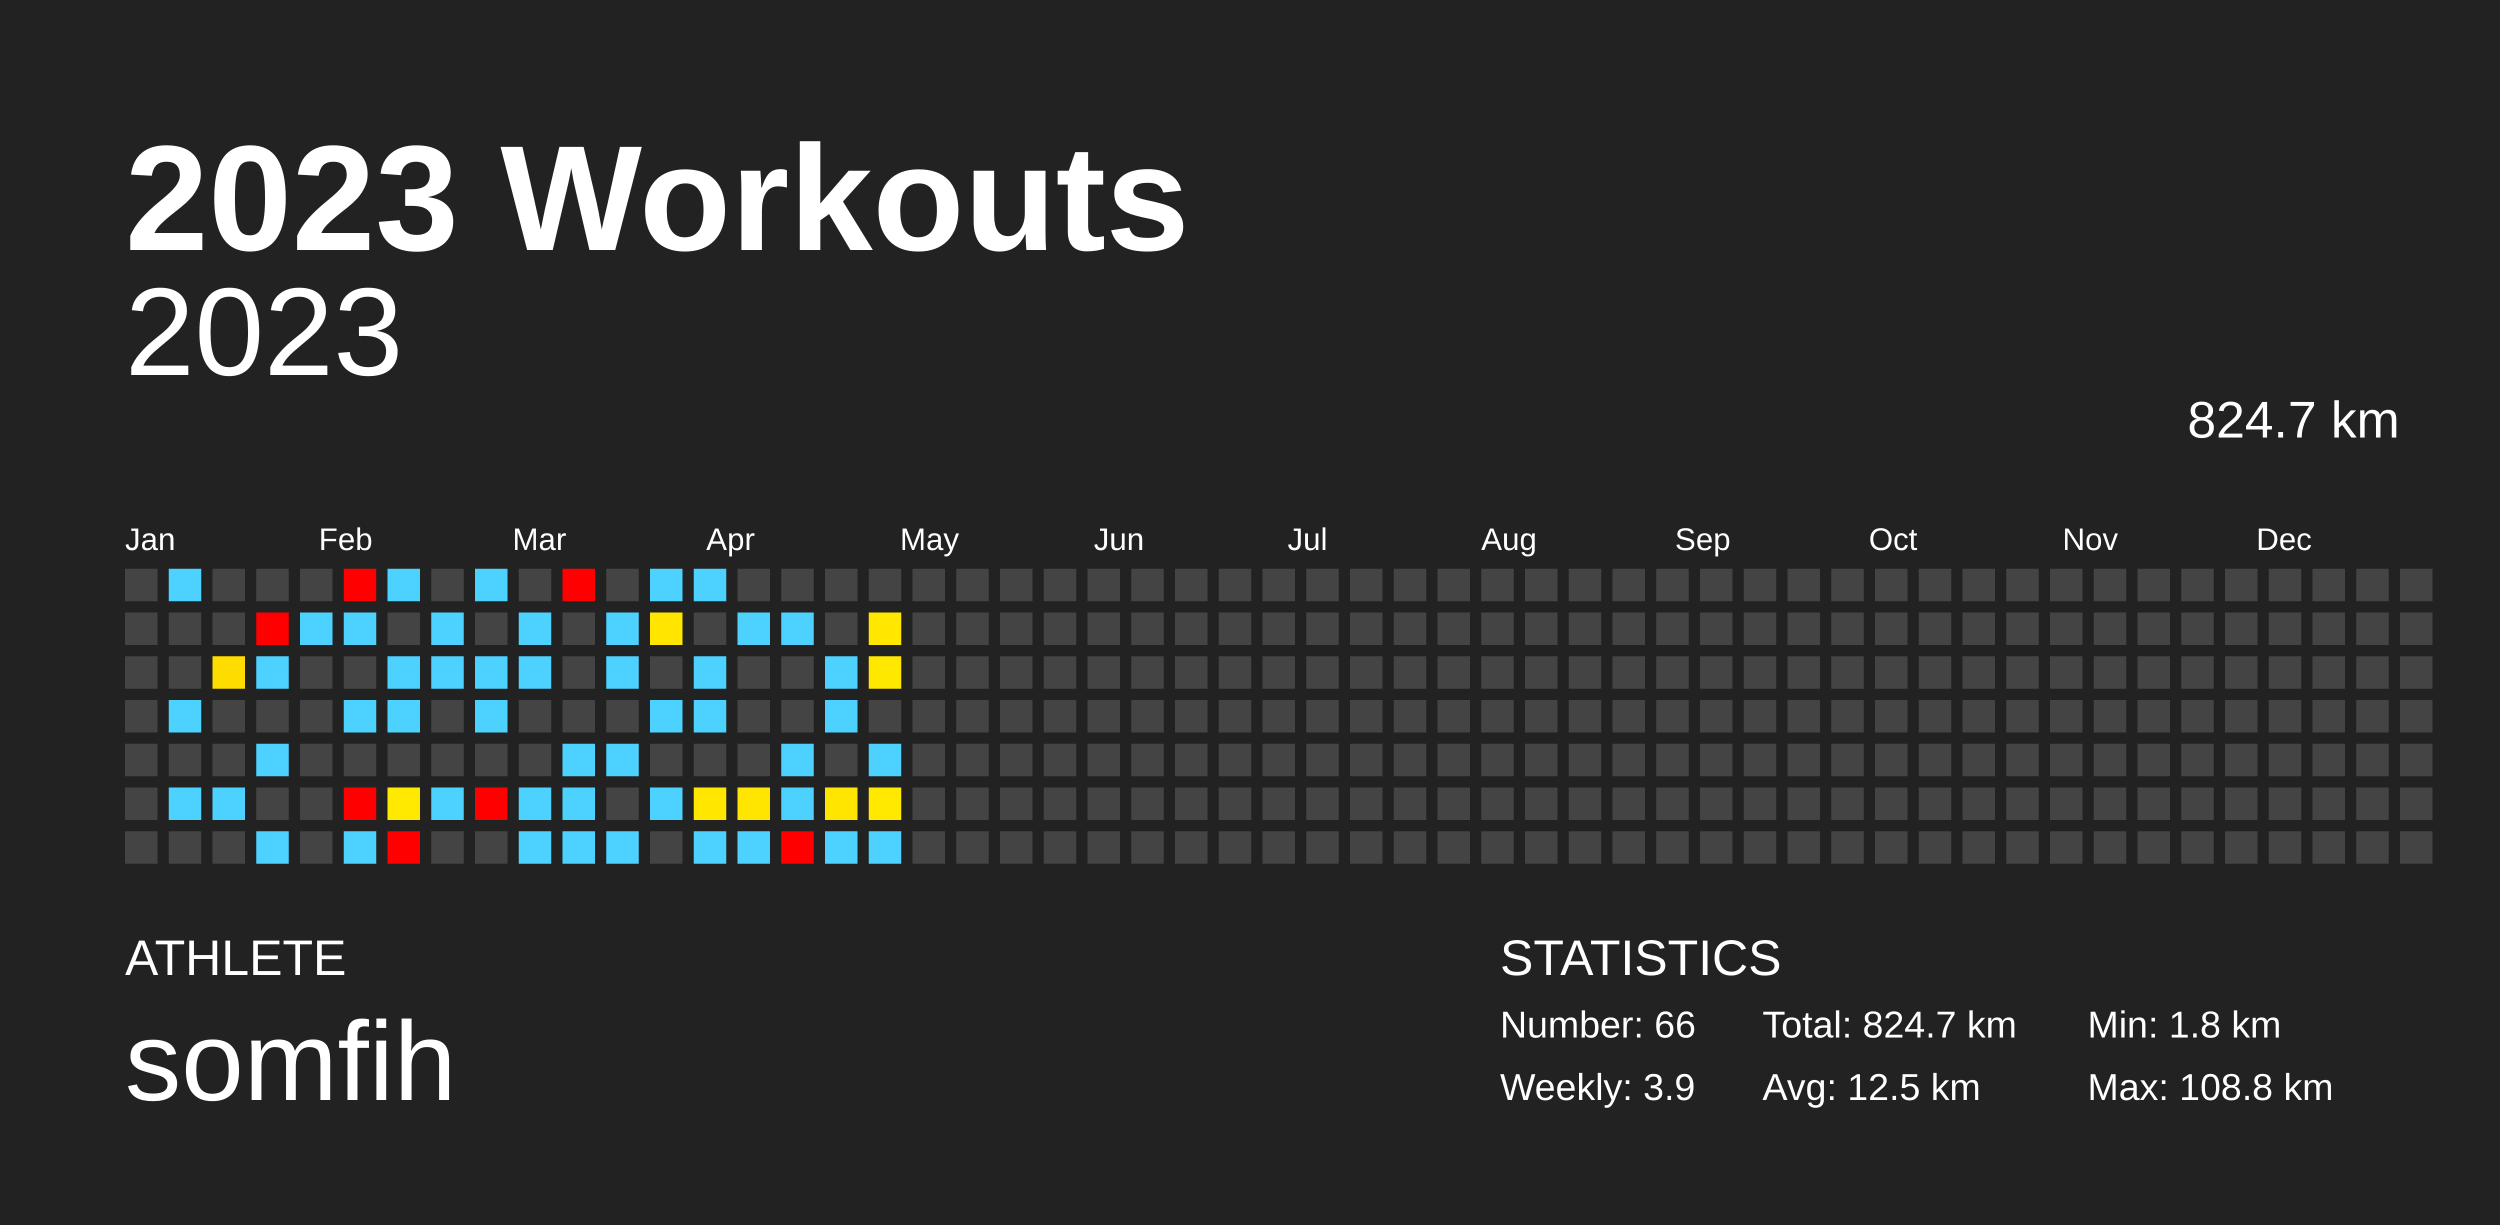
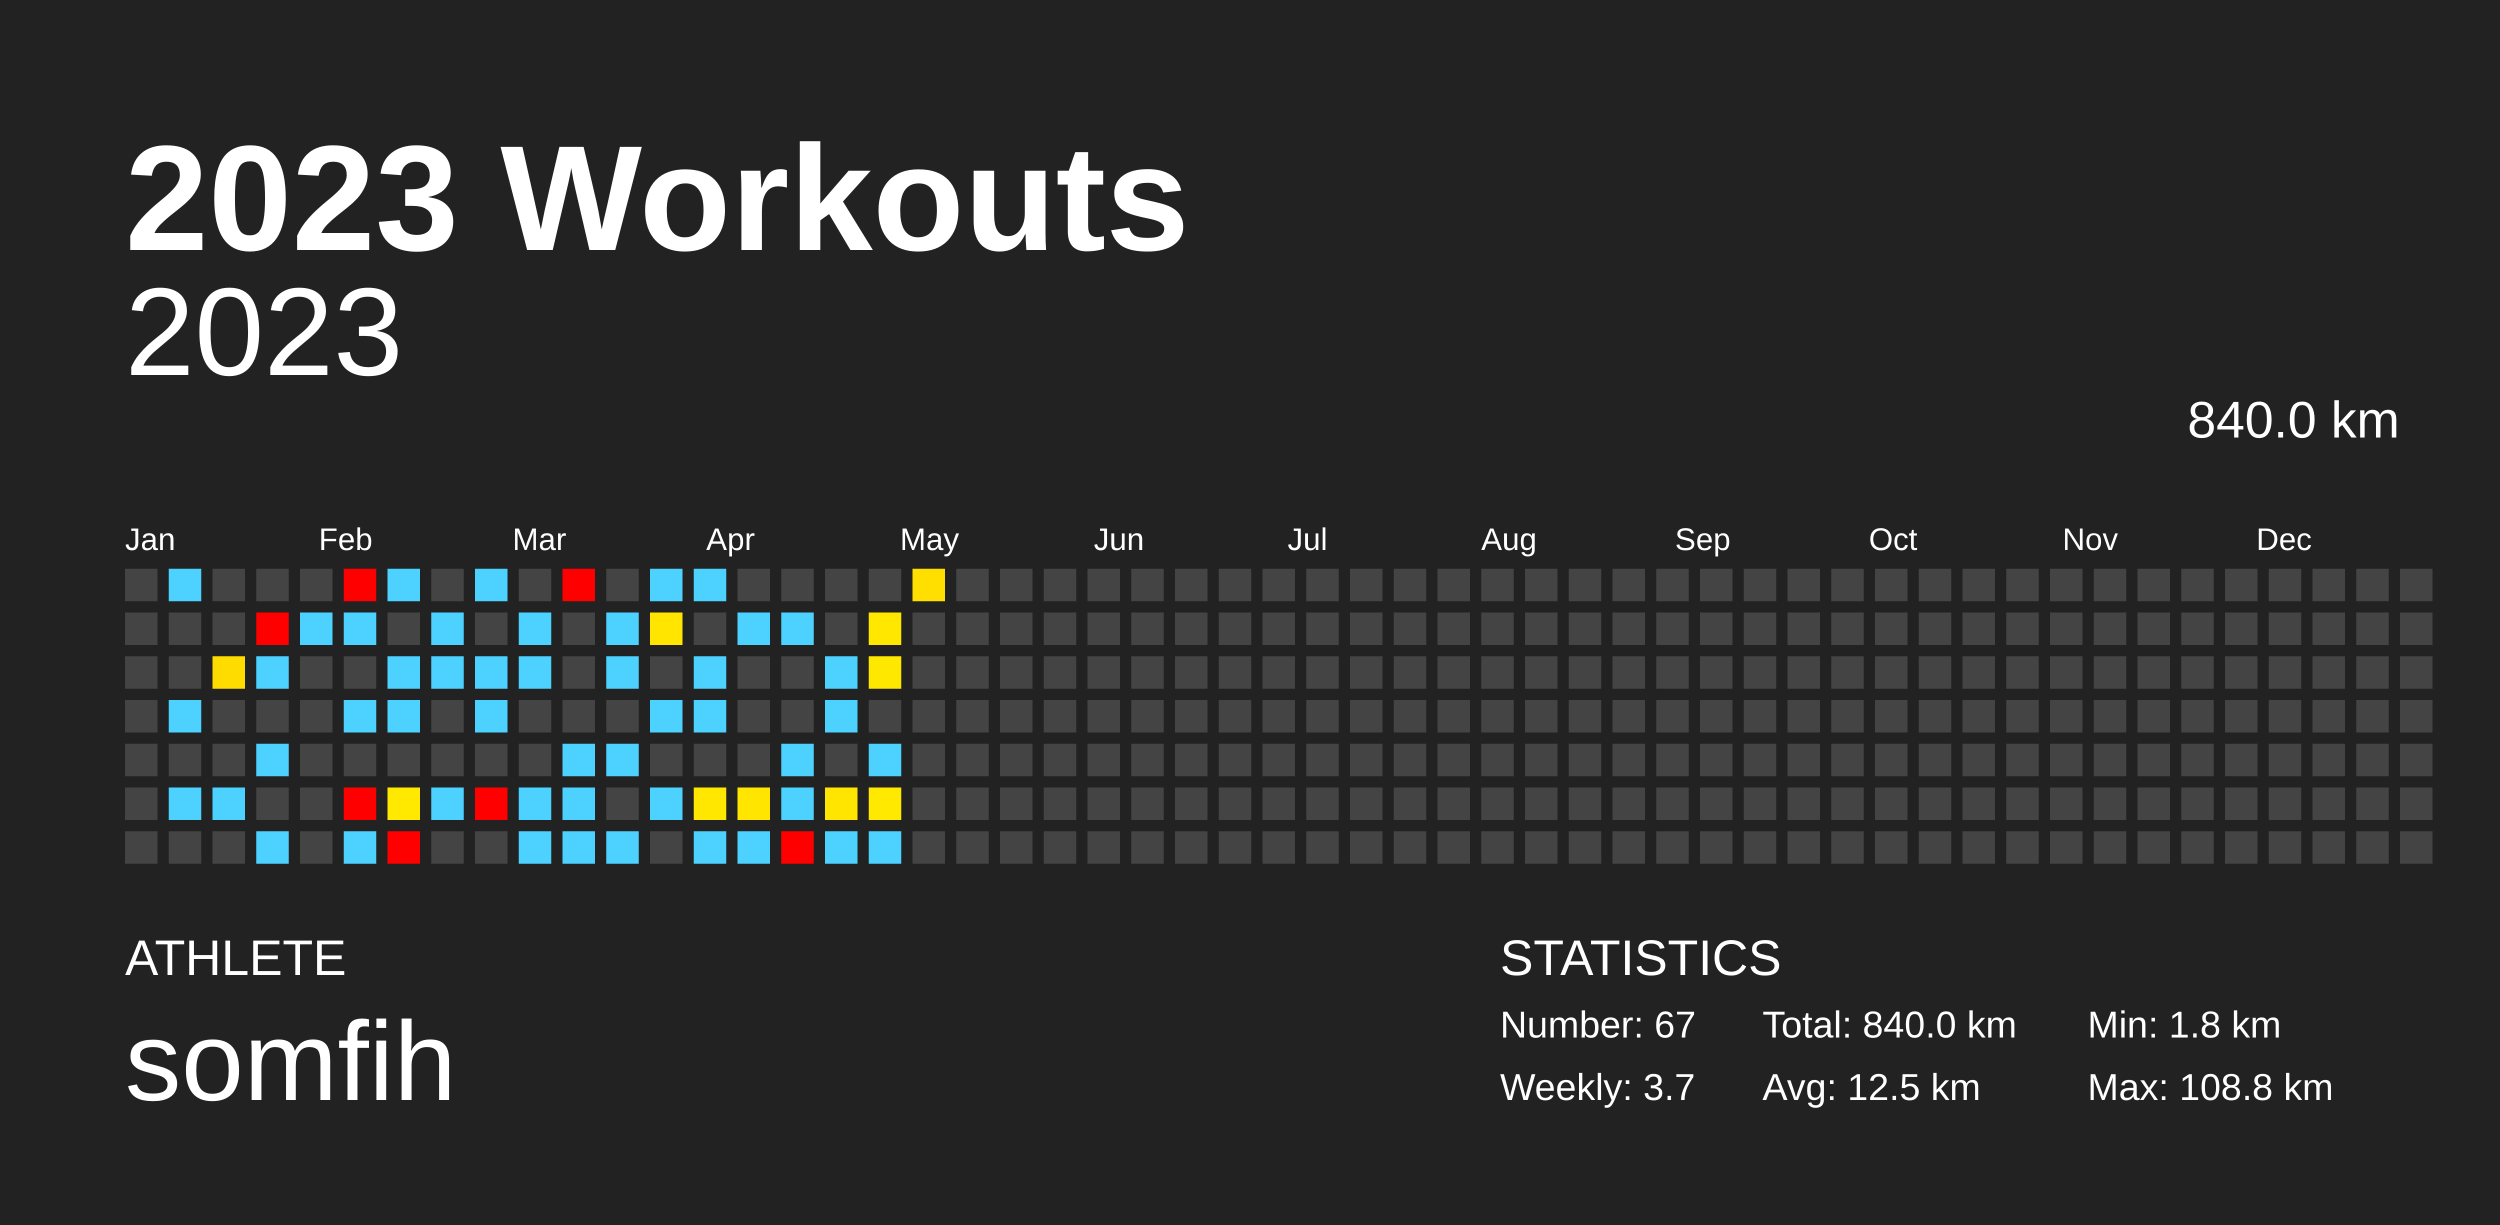
<svg xmlns="http://www.w3.org/2000/svg" baseProfile="full" height="98mm" version="1.1" viewBox="0,0,200,98" width="200mm">
  <defs />
  <rect fill="#222222" height="98" width="200" x="0" y="0" />
  <text fill="#FFFFFF" style="font-size:12px; font-family:Arial; font-weight:bold;" x="10" y="20">2023 Workouts</text>
  <text fill="#FFFFFF" style="font-size:4px; font-family:Arial" x="10" y="78">ATHLETE</text>
  <text fill="#FFFFFF" style="font-size:9px; font-family:Arial" x="10" y="88">somfih</text>
  <text fill="#FFFFFF" style="font-size:4px; font-family:Arial" x="120" y="78">STATISTICS</text>
-   <text fill="#FFFFFF" style="font-size:3px; font-family:Arial" x="120" y="83">Number: 66</text>
-   <text fill="#FFFFFF" style="font-size:3px; font-family:Arial" x="120" y="88">Weekly: 3.9</text>
-   <text fill="#FFFFFF" style="font-size:3px; font-family:Arial" x="141" y="83">Total: 824.7 km</text>
+   <text fill="#FFFFFF" style="font-size:3px; font-family:Arial" x="120" y="83">Number: 67</text>
+   <text fill="#FFFFFF" style="font-size:3px; font-family:Arial" x="120" y="88">Weekly: 3.7</text>
+   <text fill="#FFFFFF" style="font-size:3px; font-family:Arial" x="141" y="83">Total: 840.0 km</text>
  <text fill="#FFFFFF" style="font-size:3px; font-family:Arial" x="141" y="88">Avg: 12.5 km</text>
  <text fill="#FFFFFF" style="font-size:3px; font-family:Arial" x="167" y="83">Min: 1.8 km</text>
  <text fill="#FFFFFF" style="font-size:3px; font-family:Arial" x="167" y="88">Max: 108.8 km</text>
  <text alignment-baseline="hanging" fill="#FFFFFF" style="font-size:10.0px; font-family:Arial;" x="10" y="30">2023</text>
-   <text alignment-baseline="hanging" fill="#FFFFFF" style="font-size:4.125px; font-family:Arial;" x="175" y="35">824.7 km</text>
+   <text alignment-baseline="hanging" fill="#FFFFFF" style="font-size:4.125px; font-family:Arial;" x="175" y="35">840.0 km</text>
  <text fill="#FFFFFF" style="font-size:2.5px; font-family:Arial" x="10.0" y="44">Jan</text>
  <text fill="#FFFFFF" style="font-size:2.5px; font-family:Arial" x="25.5" y="44">Feb</text>
  <text fill="#FFFFFF" style="font-size:2.5px; font-family:Arial" x="41.0" y="44">Mar</text>
  <text fill="#FFFFFF" style="font-size:2.5px; font-family:Arial" x="56.5" y="44">Apr</text>
  <text fill="#FFFFFF" style="font-size:2.5px; font-family:Arial" x="72.0" y="44">May</text>
  <text fill="#FFFFFF" style="font-size:2.5px; font-family:Arial" x="87.5" y="44">Jun</text>
  <text fill="#FFFFFF" style="font-size:2.5px; font-family:Arial" x="103.0" y="44">Jul</text>
  <text fill="#FFFFFF" style="font-size:2.5px; font-family:Arial" x="118.5" y="44">Aug</text>
  <text fill="#FFFFFF" style="font-size:2.5px; font-family:Arial" x="134.0" y="44">Sep</text>
  <text fill="#FFFFFF" style="font-size:2.5px; font-family:Arial" x="149.5" y="44">Oct</text>
  <text fill="#FFFFFF" style="font-size:2.5px; font-family:Arial" x="165.0" y="44">Nov</text>
  <text fill="#FFFFFF" style="font-size:2.5px; font-family:Arial" x="180.5" y="44">Dec</text>
  <rect fill="#444444" height="2.6" width="2.6" x="10.0" y="45.5" />
  <rect fill="#444444" height="2.6" width="2.6" x="10.0" y="49.0" />
  <rect fill="#444444" height="2.6" width="2.6" x="10.0" y="52.5" />
  <rect fill="#444444" height="2.6" width="2.6" x="10.0" y="56.0" />
  <rect fill="#444444" height="2.6" width="2.6" x="10.0" y="59.5" />
  <rect fill="#444444" height="2.6" width="2.6" x="10.0" y="63.0" />
  <rect fill="#444444" height="2.6" width="2.6" x="10.0" y="66.5" />
  <rect fill="#4dd2ff" height="2.6" width="2.6" x="13.5" y="45.5" />
  <rect fill="#444444" height="2.6" width="2.6" x="13.5" y="49.0" />
  <rect fill="#444444" height="2.6" width="2.6" x="13.5" y="52.5" />
  <rect fill="#4dd2ff" height="2.6" width="2.6" x="13.5" y="56.0" />
  <rect fill="#444444" height="2.6" width="2.6" x="13.5" y="59.5" />
  <rect fill="#4dd2ff" height="2.6" width="2.6" x="13.5" y="63.0" />
  <rect fill="#444444" height="2.6" width="2.6" x="13.5" y="66.5" />
  <rect fill="#444444" height="2.6" width="2.6" x="17.0" y="45.5" />
  <rect fill="#444444" height="2.6" width="2.6" x="17.0" y="49.0" />
  <rect fill="#ffdc00" height="2.6" width="2.6" x="17.0" y="52.5" />
  <rect fill="#444444" height="2.6" width="2.6" x="17.0" y="56.0" />
  <rect fill="#444444" height="2.6" width="2.6" x="17.0" y="59.5" />
  <rect fill="#4dd2ff" height="2.6" width="2.6" x="17.0" y="63.0" />
  <rect fill="#444444" height="2.6" width="2.6" x="17.0" y="66.5" />
  <rect fill="#444444" height="2.6" width="2.6" x="20.5" y="45.5" />
  <rect fill="red" height="2.6" width="2.6" x="20.5" y="49.0" />
  <rect fill="#4dd2ff" height="2.6" width="2.6" x="20.5" y="52.5" />
  <rect fill="#444444" height="2.6" width="2.6" x="20.5" y="56.0" />
  <rect fill="#4dd2ff" height="2.6" width="2.6" x="20.5" y="59.5" />
  <rect fill="#444444" height="2.6" width="2.6" x="20.5" y="63.0" />
  <rect fill="#4dd2ff" height="2.6" width="2.6" x="20.5" y="66.5" />
  <rect fill="#444444" height="2.6" width="2.6" x="24.0" y="45.5" />
  <rect fill="#4dd2ff" height="2.6" width="2.6" x="24.0" y="49.0" />
  <rect fill="#444444" height="2.6" width="2.6" x="24.0" y="52.5" />
  <rect fill="#444444" height="2.6" width="2.6" x="24.0" y="56.0" />
  <rect fill="#444444" height="2.6" width="2.6" x="24.0" y="59.5" />
  <rect fill="#444444" height="2.6" width="2.6" x="24.0" y="63.0" />
  <rect fill="#444444" height="2.6" width="2.6" x="24.0" y="66.5" />
  <rect fill="red" height="2.6" width="2.6" x="27.5" y="45.5" />
  <rect fill="#4dd2ff" height="2.6" width="2.6" x="27.5" y="49.0" />
  <rect fill="#444444" height="2.6" width="2.6" x="27.5" y="52.5" />
  <rect fill="#4dd2ff" height="2.6" width="2.6" x="27.5" y="56.0" />
  <rect fill="#444444" height="2.6" width="2.6" x="27.5" y="59.5" />
  <rect fill="red" height="2.6" width="2.6" x="27.5" y="63.0" />
  <rect fill="#4dd2ff" height="2.6" width="2.6" x="27.5" y="66.5" />
  <rect fill="#4dd2ff" height="2.6" width="2.6" x="31.0" y="45.5" />
  <rect fill="#444444" height="2.6" width="2.6" x="31.0" y="49.0" />
  <rect fill="#4dd2ff" height="2.6" width="2.6" x="31.0" y="52.5" />
  <rect fill="#4dd2ff" height="2.6" width="2.6" x="31.0" y="56.0" />
  <rect fill="#444444" height="2.6" width="2.6" x="31.0" y="59.5" />
  <rect fill="#ffe900" height="2.6" width="2.6" x="31.0" y="63.0" />
  <rect fill="red" height="2.6" width="2.6" x="31.0" y="66.5" />
  <rect fill="#444444" height="2.6" width="2.6" x="34.5" y="45.5" />
  <rect fill="#4dd2ff" height="2.6" width="2.6" x="34.5" y="49.0" />
  <rect fill="#4dd2ff" height="2.6" width="2.6" x="34.5" y="52.5" />
  <rect fill="#444444" height="2.6" width="2.6" x="34.5" y="56.0" />
  <rect fill="#444444" height="2.6" width="2.6" x="34.5" y="59.5" />
  <rect fill="#4dd2ff" height="2.6" width="2.6" x="34.5" y="63.0" />
  <rect fill="#444444" height="2.6" width="2.6" x="34.5" y="66.5" />
  <rect fill="#4dd2ff" height="2.6" width="2.6" x="38.0" y="45.5" />
  <rect fill="#444444" height="2.6" width="2.6" x="38.0" y="49.0" />
  <rect fill="#4dd2ff" height="2.6" width="2.6" x="38.0" y="52.5" />
  <rect fill="#4dd2ff" height="2.6" width="2.6" x="38.0" y="56.0" />
  <rect fill="#444444" height="2.6" width="2.6" x="38.0" y="59.5" />
  <rect fill="red" height="2.6" width="2.6" x="38.0" y="63.0" />
  <rect fill="#444444" height="2.6" width="2.6" x="38.0" y="66.5" />
  <rect fill="#444444" height="2.6" width="2.6" x="41.5" y="45.5" />
  <rect fill="#4dd2ff" height="2.6" width="2.6" x="41.5" y="49.0" />
  <rect fill="#4dd2ff" height="2.6" width="2.6" x="41.5" y="52.5" />
  <rect fill="#444444" height="2.6" width="2.6" x="41.5" y="56.0" />
  <rect fill="#444444" height="2.6" width="2.6" x="41.5" y="59.5" />
  <rect fill="#4dd2ff" height="2.6" width="2.6" x="41.5" y="63.0" />
  <rect fill="#4dd2ff" height="2.6" width="2.6" x="41.5" y="66.5" />
  <rect fill="red" height="2.6" width="2.6" x="45.0" y="45.5" />
  <rect fill="#444444" height="2.6" width="2.6" x="45.0" y="49.0" />
  <rect fill="#444444" height="2.6" width="2.6" x="45.0" y="52.5" />
  <rect fill="#444444" height="2.6" width="2.6" x="45.0" y="56.0" />
  <rect fill="#4dd2ff" height="2.6" width="2.6" x="45.0" y="59.5" />
  <rect fill="#4dd2ff" height="2.6" width="2.6" x="45.0" y="63.0" />
  <rect fill="#4dd2ff" height="2.6" width="2.6" x="45.0" y="66.5" />
  <rect fill="#444444" height="2.6" width="2.6" x="48.5" y="45.5" />
  <rect fill="#4dd2ff" height="2.6" width="2.6" x="48.5" y="49.0" />
  <rect fill="#4dd2ff" height="2.6" width="2.6" x="48.5" y="52.5" />
  <rect fill="#444444" height="2.6" width="2.6" x="48.5" y="56.0" />
  <rect fill="#4dd2ff" height="2.6" width="2.6" x="48.5" y="59.5" />
  <rect fill="#444444" height="2.6" width="2.6" x="48.5" y="63.0" />
  <rect fill="#4dd2ff" height="2.6" width="2.6" x="48.5" y="66.5" />
  <rect fill="#4dd2ff" height="2.6" width="2.6" x="52.0" y="45.5" />
  <rect fill="#ffe500" height="2.6" width="2.6" x="52.0" y="49.0" />
  <rect fill="#444444" height="2.6" width="2.6" x="52.0" y="52.5" />
  <rect fill="#4dd2ff" height="2.6" width="2.6" x="52.0" y="56.0" />
  <rect fill="#444444" height="2.6" width="2.6" x="52.0" y="59.5" />
  <rect fill="#4dd2ff" height="2.6" width="2.6" x="52.0" y="63.0" />
  <rect fill="#444444" height="2.6" width="2.6" x="52.0" y="66.5" />
  <rect fill="#4dd2ff" height="2.6" width="2.6" x="55.5" y="45.5" />
  <rect fill="#444444" height="2.6" width="2.6" x="55.5" y="49.0" />
  <rect fill="#4dd2ff" height="2.6" width="2.6" x="55.5" y="52.5" />
  <rect fill="#4dd2ff" height="2.6" width="2.6" x="55.5" y="56.0" />
  <rect fill="#444444" height="2.6" width="2.6" x="55.5" y="59.5" />
  <rect fill="#ffe700" height="2.6" width="2.6" x="55.5" y="63.0" />
  <rect fill="#4dd2ff" height="2.6" width="2.6" x="55.5" y="66.5" />
  <rect fill="#444444" height="2.6" width="2.6" x="59.0" y="45.5" />
  <rect fill="#4dd2ff" height="2.6" width="2.6" x="59.0" y="49.0" />
  <rect fill="#444444" height="2.6" width="2.6" x="59.0" y="52.5" />
  <rect fill="#444444" height="2.6" width="2.6" x="59.0" y="56.0" />
  <rect fill="#444444" height="2.6" width="2.6" x="59.0" y="59.5" />
  <rect fill="#ffe500" height="2.6" width="2.6" x="59.0" y="63.0" />
  <rect fill="#4dd2ff" height="2.6" width="2.6" x="59.0" y="66.5" />
  <rect fill="#444444" height="2.6" width="2.6" x="62.5" y="45.5" />
  <rect fill="#4dd2ff" height="2.6" width="2.6" x="62.5" y="49.0" />
  <rect fill="#444444" height="2.6" width="2.6" x="62.5" y="52.5" />
  <rect fill="#444444" height="2.6" width="2.6" x="62.5" y="56.0" />
  <rect fill="#4dd2ff" height="2.6" width="2.6" x="62.5" y="59.5" />
  <rect fill="#4dd2ff" height="2.6" width="2.6" x="62.5" y="63.0" />
  <rect fill="red" height="2.6" width="2.6" x="62.5" y="66.5" />
  <rect fill="#444444" height="2.6" width="2.6" x="66.0" y="45.5" />
  <rect fill="#444444" height="2.6" width="2.6" x="66.0" y="49.0" />
  <rect fill="#4dd2ff" height="2.6" width="2.6" x="66.0" y="52.5" />
  <rect fill="#4dd2ff" height="2.6" width="2.6" x="66.0" y="56.0" />
  <rect fill="#444444" height="2.6" width="2.6" x="66.0" y="59.5" />
  <rect fill="#ffe500" height="2.6" width="2.6" x="66.0" y="63.0" />
  <rect fill="#4dd2ff" height="2.6" width="2.6" x="66.0" y="66.5" />
  <rect fill="#444444" height="2.6" width="2.6" x="69.5" y="45.5" />
  <rect fill="#ffe700" height="2.6" width="2.6" x="69.5" y="49.0" />
  <rect fill="#ffe800" height="2.6" width="2.6" x="69.5" y="52.5" />
  <rect fill="#444444" height="2.6" width="2.6" x="69.5" y="56.0" />
  <rect fill="#4dd2ff" height="2.6" width="2.6" x="69.5" y="59.5" />
  <rect fill="#ffe900" height="2.6" width="2.6" x="69.5" y="63.0" />
  <rect fill="#4dd2ff" height="2.6" width="2.6" x="69.5" y="66.5" />
-   <rect fill="#444444" height="2.6" width="2.6" x="73.0" y="45.5" />
+   <rect fill="#ffdf00" height="2.6" width="2.6" x="73.0" y="45.5" />
  <rect fill="#444444" height="2.6" width="2.6" x="73.0" y="49.0" />
  <rect fill="#444444" height="2.6" width="2.6" x="73.0" y="52.5" />
  <rect fill="#444444" height="2.6" width="2.6" x="73.0" y="56.0" />
  <rect fill="#444444" height="2.6" width="2.6" x="73.0" y="59.5" />
  <rect fill="#444444" height="2.6" width="2.6" x="73.0" y="63.0" />
  <rect fill="#444444" height="2.6" width="2.6" x="73.0" y="66.5" />
  <rect fill="#444444" height="2.6" width="2.6" x="76.5" y="45.5" />
  <rect fill="#444444" height="2.6" width="2.6" x="76.5" y="49.0" />
  <rect fill="#444444" height="2.6" width="2.6" x="76.5" y="52.5" />
  <rect fill="#444444" height="2.6" width="2.6" x="76.5" y="56.0" />
  <rect fill="#444444" height="2.6" width="2.6" x="76.5" y="59.5" />
  <rect fill="#444444" height="2.6" width="2.6" x="76.5" y="63.0" />
  <rect fill="#444444" height="2.6" width="2.6" x="76.5" y="66.5" />
  <rect fill="#444444" height="2.6" width="2.6" x="80.0" y="45.5" />
  <rect fill="#444444" height="2.6" width="2.6" x="80.0" y="49.0" />
  <rect fill="#444444" height="2.6" width="2.6" x="80.0" y="52.5" />
  <rect fill="#444444" height="2.6" width="2.6" x="80.0" y="56.0" />
  <rect fill="#444444" height="2.6" width="2.6" x="80.0" y="59.5" />
  <rect fill="#444444" height="2.6" width="2.6" x="80.0" y="63.0" />
  <rect fill="#444444" height="2.6" width="2.6" x="80.0" y="66.5" />
  <rect fill="#444444" height="2.6" width="2.6" x="83.5" y="45.5" />
  <rect fill="#444444" height="2.6" width="2.6" x="83.5" y="49.0" />
  <rect fill="#444444" height="2.6" width="2.6" x="83.5" y="52.5" />
  <rect fill="#444444" height="2.6" width="2.6" x="83.5" y="56.0" />
  <rect fill="#444444" height="2.6" width="2.6" x="83.5" y="59.5" />
  <rect fill="#444444" height="2.6" width="2.6" x="83.5" y="63.0" />
  <rect fill="#444444" height="2.6" width="2.6" x="83.5" y="66.5" />
  <rect fill="#444444" height="2.6" width="2.6" x="87.0" y="45.5" />
  <rect fill="#444444" height="2.6" width="2.6" x="87.0" y="49.0" />
  <rect fill="#444444" height="2.6" width="2.6" x="87.0" y="52.5" />
  <rect fill="#444444" height="2.6" width="2.6" x="87.0" y="56.0" />
  <rect fill="#444444" height="2.6" width="2.6" x="87.0" y="59.5" />
  <rect fill="#444444" height="2.6" width="2.6" x="87.0" y="63.0" />
  <rect fill="#444444" height="2.6" width="2.6" x="87.0" y="66.5" />
  <rect fill="#444444" height="2.6" width="2.6" x="90.5" y="45.5" />
  <rect fill="#444444" height="2.6" width="2.6" x="90.5" y="49.0" />
  <rect fill="#444444" height="2.6" width="2.6" x="90.5" y="52.5" />
  <rect fill="#444444" height="2.6" width="2.6" x="90.5" y="56.0" />
  <rect fill="#444444" height="2.6" width="2.6" x="90.5" y="59.5" />
  <rect fill="#444444" height="2.6" width="2.6" x="90.5" y="63.0" />
  <rect fill="#444444" height="2.6" width="2.6" x="90.5" y="66.5" />
  <rect fill="#444444" height="2.6" width="2.6" x="94.0" y="45.5" />
  <rect fill="#444444" height="2.6" width="2.6" x="94.0" y="49.0" />
  <rect fill="#444444" height="2.6" width="2.6" x="94.0" y="52.5" />
  <rect fill="#444444" height="2.6" width="2.6" x="94.0" y="56.0" />
  <rect fill="#444444" height="2.6" width="2.6" x="94.0" y="59.5" />
  <rect fill="#444444" height="2.6" width="2.6" x="94.0" y="63.0" />
  <rect fill="#444444" height="2.6" width="2.6" x="94.0" y="66.5" />
  <rect fill="#444444" height="2.6" width="2.6" x="97.5" y="45.5" />
  <rect fill="#444444" height="2.6" width="2.6" x="97.5" y="49.0" />
  <rect fill="#444444" height="2.6" width="2.6" x="97.5" y="52.5" />
  <rect fill="#444444" height="2.6" width="2.6" x="97.5" y="56.0" />
  <rect fill="#444444" height="2.6" width="2.6" x="97.5" y="59.5" />
  <rect fill="#444444" height="2.6" width="2.6" x="97.5" y="63.0" />
  <rect fill="#444444" height="2.6" width="2.6" x="97.5" y="66.5" />
  <rect fill="#444444" height="2.6" width="2.6" x="101.0" y="45.5" />
  <rect fill="#444444" height="2.6" width="2.6" x="101.0" y="49.0" />
  <rect fill="#444444" height="2.6" width="2.6" x="101.0" y="52.5" />
  <rect fill="#444444" height="2.6" width="2.6" x="101.0" y="56.0" />
  <rect fill="#444444" height="2.6" width="2.6" x="101.0" y="59.5" />
  <rect fill="#444444" height="2.6" width="2.6" x="101.0" y="63.0" />
  <rect fill="#444444" height="2.6" width="2.6" x="101.0" y="66.5" />
  <rect fill="#444444" height="2.6" width="2.6" x="104.5" y="45.5" />
  <rect fill="#444444" height="2.6" width="2.6" x="104.5" y="49.0" />
  <rect fill="#444444" height="2.6" width="2.6" x="104.5" y="52.5" />
  <rect fill="#444444" height="2.6" width="2.6" x="104.5" y="56.0" />
  <rect fill="#444444" height="2.6" width="2.6" x="104.5" y="59.5" />
  <rect fill="#444444" height="2.6" width="2.6" x="104.5" y="63.0" />
  <rect fill="#444444" height="2.6" width="2.6" x="104.5" y="66.5" />
  <rect fill="#444444" height="2.6" width="2.6" x="108.0" y="45.5" />
  <rect fill="#444444" height="2.6" width="2.6" x="108.0" y="49.0" />
  <rect fill="#444444" height="2.6" width="2.6" x="108.0" y="52.5" />
  <rect fill="#444444" height="2.6" width="2.6" x="108.0" y="56.0" />
  <rect fill="#444444" height="2.6" width="2.6" x="108.0" y="59.5" />
  <rect fill="#444444" height="2.6" width="2.6" x="108.0" y="63.0" />
  <rect fill="#444444" height="2.6" width="2.6" x="108.0" y="66.5" />
  <rect fill="#444444" height="2.6" width="2.6" x="111.5" y="45.5" />
  <rect fill="#444444" height="2.6" width="2.6" x="111.5" y="49.0" />
  <rect fill="#444444" height="2.6" width="2.6" x="111.5" y="52.5" />
  <rect fill="#444444" height="2.6" width="2.6" x="111.5" y="56.0" />
  <rect fill="#444444" height="2.6" width="2.6" x="111.5" y="59.5" />
  <rect fill="#444444" height="2.6" width="2.6" x="111.5" y="63.0" />
  <rect fill="#444444" height="2.6" width="2.6" x="111.5" y="66.5" />
  <rect fill="#444444" height="2.6" width="2.6" x="115.0" y="45.5" />
  <rect fill="#444444" height="2.6" width="2.6" x="115.0" y="49.0" />
  <rect fill="#444444" height="2.6" width="2.6" x="115.0" y="52.5" />
  <rect fill="#444444" height="2.6" width="2.6" x="115.0" y="56.0" />
  <rect fill="#444444" height="2.6" width="2.6" x="115.0" y="59.5" />
  <rect fill="#444444" height="2.6" width="2.6" x="115.0" y="63.0" />
  <rect fill="#444444" height="2.6" width="2.6" x="115.0" y="66.5" />
  <rect fill="#444444" height="2.6" width="2.6" x="118.5" y="45.5" />
  <rect fill="#444444" height="2.6" width="2.6" x="118.5" y="49.0" />
  <rect fill="#444444" height="2.6" width="2.6" x="118.5" y="52.5" />
  <rect fill="#444444" height="2.6" width="2.6" x="118.5" y="56.0" />
  <rect fill="#444444" height="2.6" width="2.6" x="118.5" y="59.5" />
  <rect fill="#444444" height="2.6" width="2.6" x="118.5" y="63.0" />
  <rect fill="#444444" height="2.6" width="2.6" x="118.5" y="66.5" />
  <rect fill="#444444" height="2.6" width="2.6" x="122.0" y="45.5" />
  <rect fill="#444444" height="2.6" width="2.6" x="122.0" y="49.0" />
  <rect fill="#444444" height="2.6" width="2.6" x="122.0" y="52.5" />
  <rect fill="#444444" height="2.6" width="2.6" x="122.0" y="56.0" />
  <rect fill="#444444" height="2.6" width="2.6" x="122.0" y="59.5" />
  <rect fill="#444444" height="2.6" width="2.6" x="122.0" y="63.0" />
  <rect fill="#444444" height="2.6" width="2.6" x="122.0" y="66.5" />
  <rect fill="#444444" height="2.6" width="2.6" x="125.5" y="45.5" />
  <rect fill="#444444" height="2.6" width="2.6" x="125.5" y="49.0" />
  <rect fill="#444444" height="2.6" width="2.6" x="125.5" y="52.5" />
  <rect fill="#444444" height="2.6" width="2.6" x="125.5" y="56.0" />
  <rect fill="#444444" height="2.6" width="2.6" x="125.5" y="59.5" />
  <rect fill="#444444" height="2.6" width="2.6" x="125.5" y="63.0" />
  <rect fill="#444444" height="2.6" width="2.6" x="125.5" y="66.5" />
  <rect fill="#444444" height="2.6" width="2.6" x="129.0" y="45.5" />
  <rect fill="#444444" height="2.6" width="2.6" x="129.0" y="49.0" />
  <rect fill="#444444" height="2.6" width="2.6" x="129.0" y="52.5" />
  <rect fill="#444444" height="2.6" width="2.6" x="129.0" y="56.0" />
  <rect fill="#444444" height="2.6" width="2.6" x="129.0" y="59.5" />
  <rect fill="#444444" height="2.6" width="2.6" x="129.0" y="63.0" />
  <rect fill="#444444" height="2.6" width="2.6" x="129.0" y="66.5" />
  <rect fill="#444444" height="2.6" width="2.6" x="132.5" y="45.5" />
  <rect fill="#444444" height="2.6" width="2.6" x="132.5" y="49.0" />
  <rect fill="#444444" height="2.6" width="2.6" x="132.5" y="52.5" />
  <rect fill="#444444" height="2.6" width="2.6" x="132.5" y="56.0" />
  <rect fill="#444444" height="2.6" width="2.6" x="132.5" y="59.5" />
  <rect fill="#444444" height="2.6" width="2.6" x="132.5" y="63.0" />
  <rect fill="#444444" height="2.6" width="2.6" x="132.5" y="66.5" />
  <rect fill="#444444" height="2.6" width="2.6" x="136.0" y="45.5" />
  <rect fill="#444444" height="2.6" width="2.6" x="136.0" y="49.0" />
  <rect fill="#444444" height="2.6" width="2.6" x="136.0" y="52.5" />
  <rect fill="#444444" height="2.6" width="2.6" x="136.0" y="56.0" />
  <rect fill="#444444" height="2.6" width="2.6" x="136.0" y="59.5" />
  <rect fill="#444444" height="2.6" width="2.6" x="136.0" y="63.0" />
  <rect fill="#444444" height="2.6" width="2.6" x="136.0" y="66.5" />
  <rect fill="#444444" height="2.6" width="2.6" x="139.5" y="45.5" />
  <rect fill="#444444" height="2.6" width="2.6" x="139.5" y="49.0" />
  <rect fill="#444444" height="2.6" width="2.6" x="139.5" y="52.5" />
  <rect fill="#444444" height="2.6" width="2.6" x="139.5" y="56.0" />
  <rect fill="#444444" height="2.6" width="2.6" x="139.5" y="59.5" />
  <rect fill="#444444" height="2.6" width="2.6" x="139.5" y="63.0" />
  <rect fill="#444444" height="2.6" width="2.6" x="139.5" y="66.5" />
  <rect fill="#444444" height="2.6" width="2.6" x="143.0" y="45.5" />
  <rect fill="#444444" height="2.6" width="2.6" x="143.0" y="49.0" />
  <rect fill="#444444" height="2.6" width="2.6" x="143.0" y="52.5" />
  <rect fill="#444444" height="2.6" width="2.6" x="143.0" y="56.0" />
  <rect fill="#444444" height="2.6" width="2.6" x="143.0" y="59.5" />
  <rect fill="#444444" height="2.6" width="2.6" x="143.0" y="63.0" />
  <rect fill="#444444" height="2.6" width="2.6" x="143.0" y="66.5" />
  <rect fill="#444444" height="2.6" width="2.6" x="146.5" y="45.5" />
  <rect fill="#444444" height="2.6" width="2.6" x="146.5" y="49.0" />
  <rect fill="#444444" height="2.6" width="2.6" x="146.5" y="52.5" />
  <rect fill="#444444" height="2.6" width="2.6" x="146.5" y="56.0" />
  <rect fill="#444444" height="2.6" width="2.6" x="146.5" y="59.5" />
  <rect fill="#444444" height="2.6" width="2.6" x="146.5" y="63.0" />
  <rect fill="#444444" height="2.6" width="2.6" x="146.5" y="66.5" />
  <rect fill="#444444" height="2.6" width="2.6" x="150.0" y="45.5" />
  <rect fill="#444444" height="2.6" width="2.6" x="150.0" y="49.0" />
  <rect fill="#444444" height="2.6" width="2.6" x="150.0" y="52.5" />
  <rect fill="#444444" height="2.6" width="2.6" x="150.0" y="56.0" />
  <rect fill="#444444" height="2.6" width="2.6" x="150.0" y="59.5" />
  <rect fill="#444444" height="2.6" width="2.6" x="150.0" y="63.0" />
  <rect fill="#444444" height="2.6" width="2.6" x="150.0" y="66.5" />
  <rect fill="#444444" height="2.6" width="2.6" x="153.5" y="45.5" />
  <rect fill="#444444" height="2.6" width="2.6" x="153.5" y="49.0" />
  <rect fill="#444444" height="2.6" width="2.6" x="153.5" y="52.5" />
  <rect fill="#444444" height="2.6" width="2.6" x="153.5" y="56.0" />
  <rect fill="#444444" height="2.6" width="2.6" x="153.5" y="59.5" />
  <rect fill="#444444" height="2.6" width="2.6" x="153.5" y="63.0" />
  <rect fill="#444444" height="2.6" width="2.6" x="153.5" y="66.5" />
  <rect fill="#444444" height="2.6" width="2.6" x="157.0" y="45.5" />
  <rect fill="#444444" height="2.6" width="2.6" x="157.0" y="49.0" />
  <rect fill="#444444" height="2.6" width="2.6" x="157.0" y="52.5" />
  <rect fill="#444444" height="2.6" width="2.6" x="157.0" y="56.0" />
  <rect fill="#444444" height="2.6" width="2.6" x="157.0" y="59.5" />
  <rect fill="#444444" height="2.6" width="2.6" x="157.0" y="63.0" />
  <rect fill="#444444" height="2.6" width="2.6" x="157.0" y="66.5" />
  <rect fill="#444444" height="2.6" width="2.6" x="160.5" y="45.5" />
  <rect fill="#444444" height="2.6" width="2.6" x="160.5" y="49.0" />
  <rect fill="#444444" height="2.6" width="2.6" x="160.5" y="52.5" />
  <rect fill="#444444" height="2.6" width="2.6" x="160.5" y="56.0" />
  <rect fill="#444444" height="2.6" width="2.6" x="160.5" y="59.5" />
  <rect fill="#444444" height="2.6" width="2.6" x="160.5" y="63.0" />
  <rect fill="#444444" height="2.6" width="2.6" x="160.5" y="66.5" />
  <rect fill="#444444" height="2.6" width="2.6" x="164.0" y="45.5" />
  <rect fill="#444444" height="2.6" width="2.6" x="164.0" y="49.0" />
  <rect fill="#444444" height="2.6" width="2.6" x="164.0" y="52.5" />
  <rect fill="#444444" height="2.6" width="2.6" x="164.0" y="56.0" />
  <rect fill="#444444" height="2.6" width="2.6" x="164.0" y="59.5" />
  <rect fill="#444444" height="2.6" width="2.6" x="164.0" y="63.0" />
  <rect fill="#444444" height="2.6" width="2.6" x="164.0" y="66.5" />
  <rect fill="#444444" height="2.6" width="2.6" x="167.5" y="45.5" />
  <rect fill="#444444" height="2.6" width="2.6" x="167.5" y="49.0" />
  <rect fill="#444444" height="2.6" width="2.6" x="167.5" y="52.5" />
  <rect fill="#444444" height="2.6" width="2.6" x="167.5" y="56.0" />
  <rect fill="#444444" height="2.6" width="2.6" x="167.5" y="59.5" />
  <rect fill="#444444" height="2.6" width="2.6" x="167.5" y="63.0" />
  <rect fill="#444444" height="2.6" width="2.6" x="167.5" y="66.5" />
  <rect fill="#444444" height="2.6" width="2.6" x="171.0" y="45.5" />
  <rect fill="#444444" height="2.6" width="2.6" x="171.0" y="49.0" />
  <rect fill="#444444" height="2.6" width="2.6" x="171.0" y="52.5" />
  <rect fill="#444444" height="2.6" width="2.6" x="171.0" y="56.0" />
  <rect fill="#444444" height="2.6" width="2.6" x="171.0" y="59.5" />
  <rect fill="#444444" height="2.6" width="2.6" x="171.0" y="63.0" />
  <rect fill="#444444" height="2.6" width="2.6" x="171.0" y="66.5" />
  <rect fill="#444444" height="2.6" width="2.6" x="174.5" y="45.5" />
  <rect fill="#444444" height="2.6" width="2.6" x="174.5" y="49.0" />
  <rect fill="#444444" height="2.6" width="2.6" x="174.5" y="52.5" />
  <rect fill="#444444" height="2.6" width="2.6" x="174.5" y="56.0" />
  <rect fill="#444444" height="2.6" width="2.6" x="174.5" y="59.5" />
  <rect fill="#444444" height="2.6" width="2.6" x="174.5" y="63.0" />
  <rect fill="#444444" height="2.6" width="2.6" x="174.5" y="66.5" />
  <rect fill="#444444" height="2.6" width="2.6" x="178.0" y="45.5" />
  <rect fill="#444444" height="2.6" width="2.6" x="178.0" y="49.0" />
  <rect fill="#444444" height="2.6" width="2.6" x="178.0" y="52.5" />
  <rect fill="#444444" height="2.6" width="2.6" x="178.0" y="56.0" />
  <rect fill="#444444" height="2.6" width="2.6" x="178.0" y="59.5" />
  <rect fill="#444444" height="2.6" width="2.6" x="178.0" y="63.0" />
  <rect fill="#444444" height="2.6" width="2.6" x="178.0" y="66.5" />
  <rect fill="#444444" height="2.6" width="2.6" x="181.5" y="45.5" />
  <rect fill="#444444" height="2.6" width="2.6" x="181.5" y="49.0" />
  <rect fill="#444444" height="2.6" width="2.6" x="181.5" y="52.5" />
  <rect fill="#444444" height="2.6" width="2.6" x="181.5" y="56.0" />
  <rect fill="#444444" height="2.6" width="2.6" x="181.5" y="59.5" />
  <rect fill="#444444" height="2.6" width="2.6" x="181.5" y="63.0" />
  <rect fill="#444444" height="2.6" width="2.6" x="181.5" y="66.5" />
  <rect fill="#444444" height="2.6" width="2.6" x="185.0" y="45.5" />
  <rect fill="#444444" height="2.6" width="2.6" x="185.0" y="49.0" />
  <rect fill="#444444" height="2.6" width="2.6" x="185.0" y="52.5" />
  <rect fill="#444444" height="2.6" width="2.6" x="185.0" y="56.0" />
  <rect fill="#444444" height="2.6" width="2.6" x="185.0" y="59.5" />
  <rect fill="#444444" height="2.6" width="2.6" x="185.0" y="63.0" />
  <rect fill="#444444" height="2.6" width="2.6" x="185.0" y="66.5" />
  <rect fill="#444444" height="2.6" width="2.6" x="188.5" y="45.5" />
  <rect fill="#444444" height="2.6" width="2.6" x="188.5" y="49.0" />
  <rect fill="#444444" height="2.6" width="2.6" x="188.5" y="52.5" />
  <rect fill="#444444" height="2.6" width="2.6" x="188.5" y="56.0" />
  <rect fill="#444444" height="2.6" width="2.6" x="188.5" y="59.5" />
  <rect fill="#444444" height="2.6" width="2.6" x="188.5" y="63.0" />
  <rect fill="#444444" height="2.6" width="2.6" x="188.5" y="66.5" />
  <rect fill="#444444" height="2.6" width="2.6" x="192.0" y="45.5" />
  <rect fill="#444444" height="2.6" width="2.6" x="192.0" y="49.0" />
  <rect fill="#444444" height="2.6" width="2.6" x="192.0" y="52.5" />
  <rect fill="#444444" height="2.6" width="2.6" x="192.0" y="56.0" />
  <rect fill="#444444" height="2.6" width="2.6" x="192.0" y="59.5" />
  <rect fill="#444444" height="2.6" width="2.6" x="192.0" y="63.0" />
  <rect fill="#444444" height="2.6" width="2.6" x="192.0" y="66.5" />
</svg>
